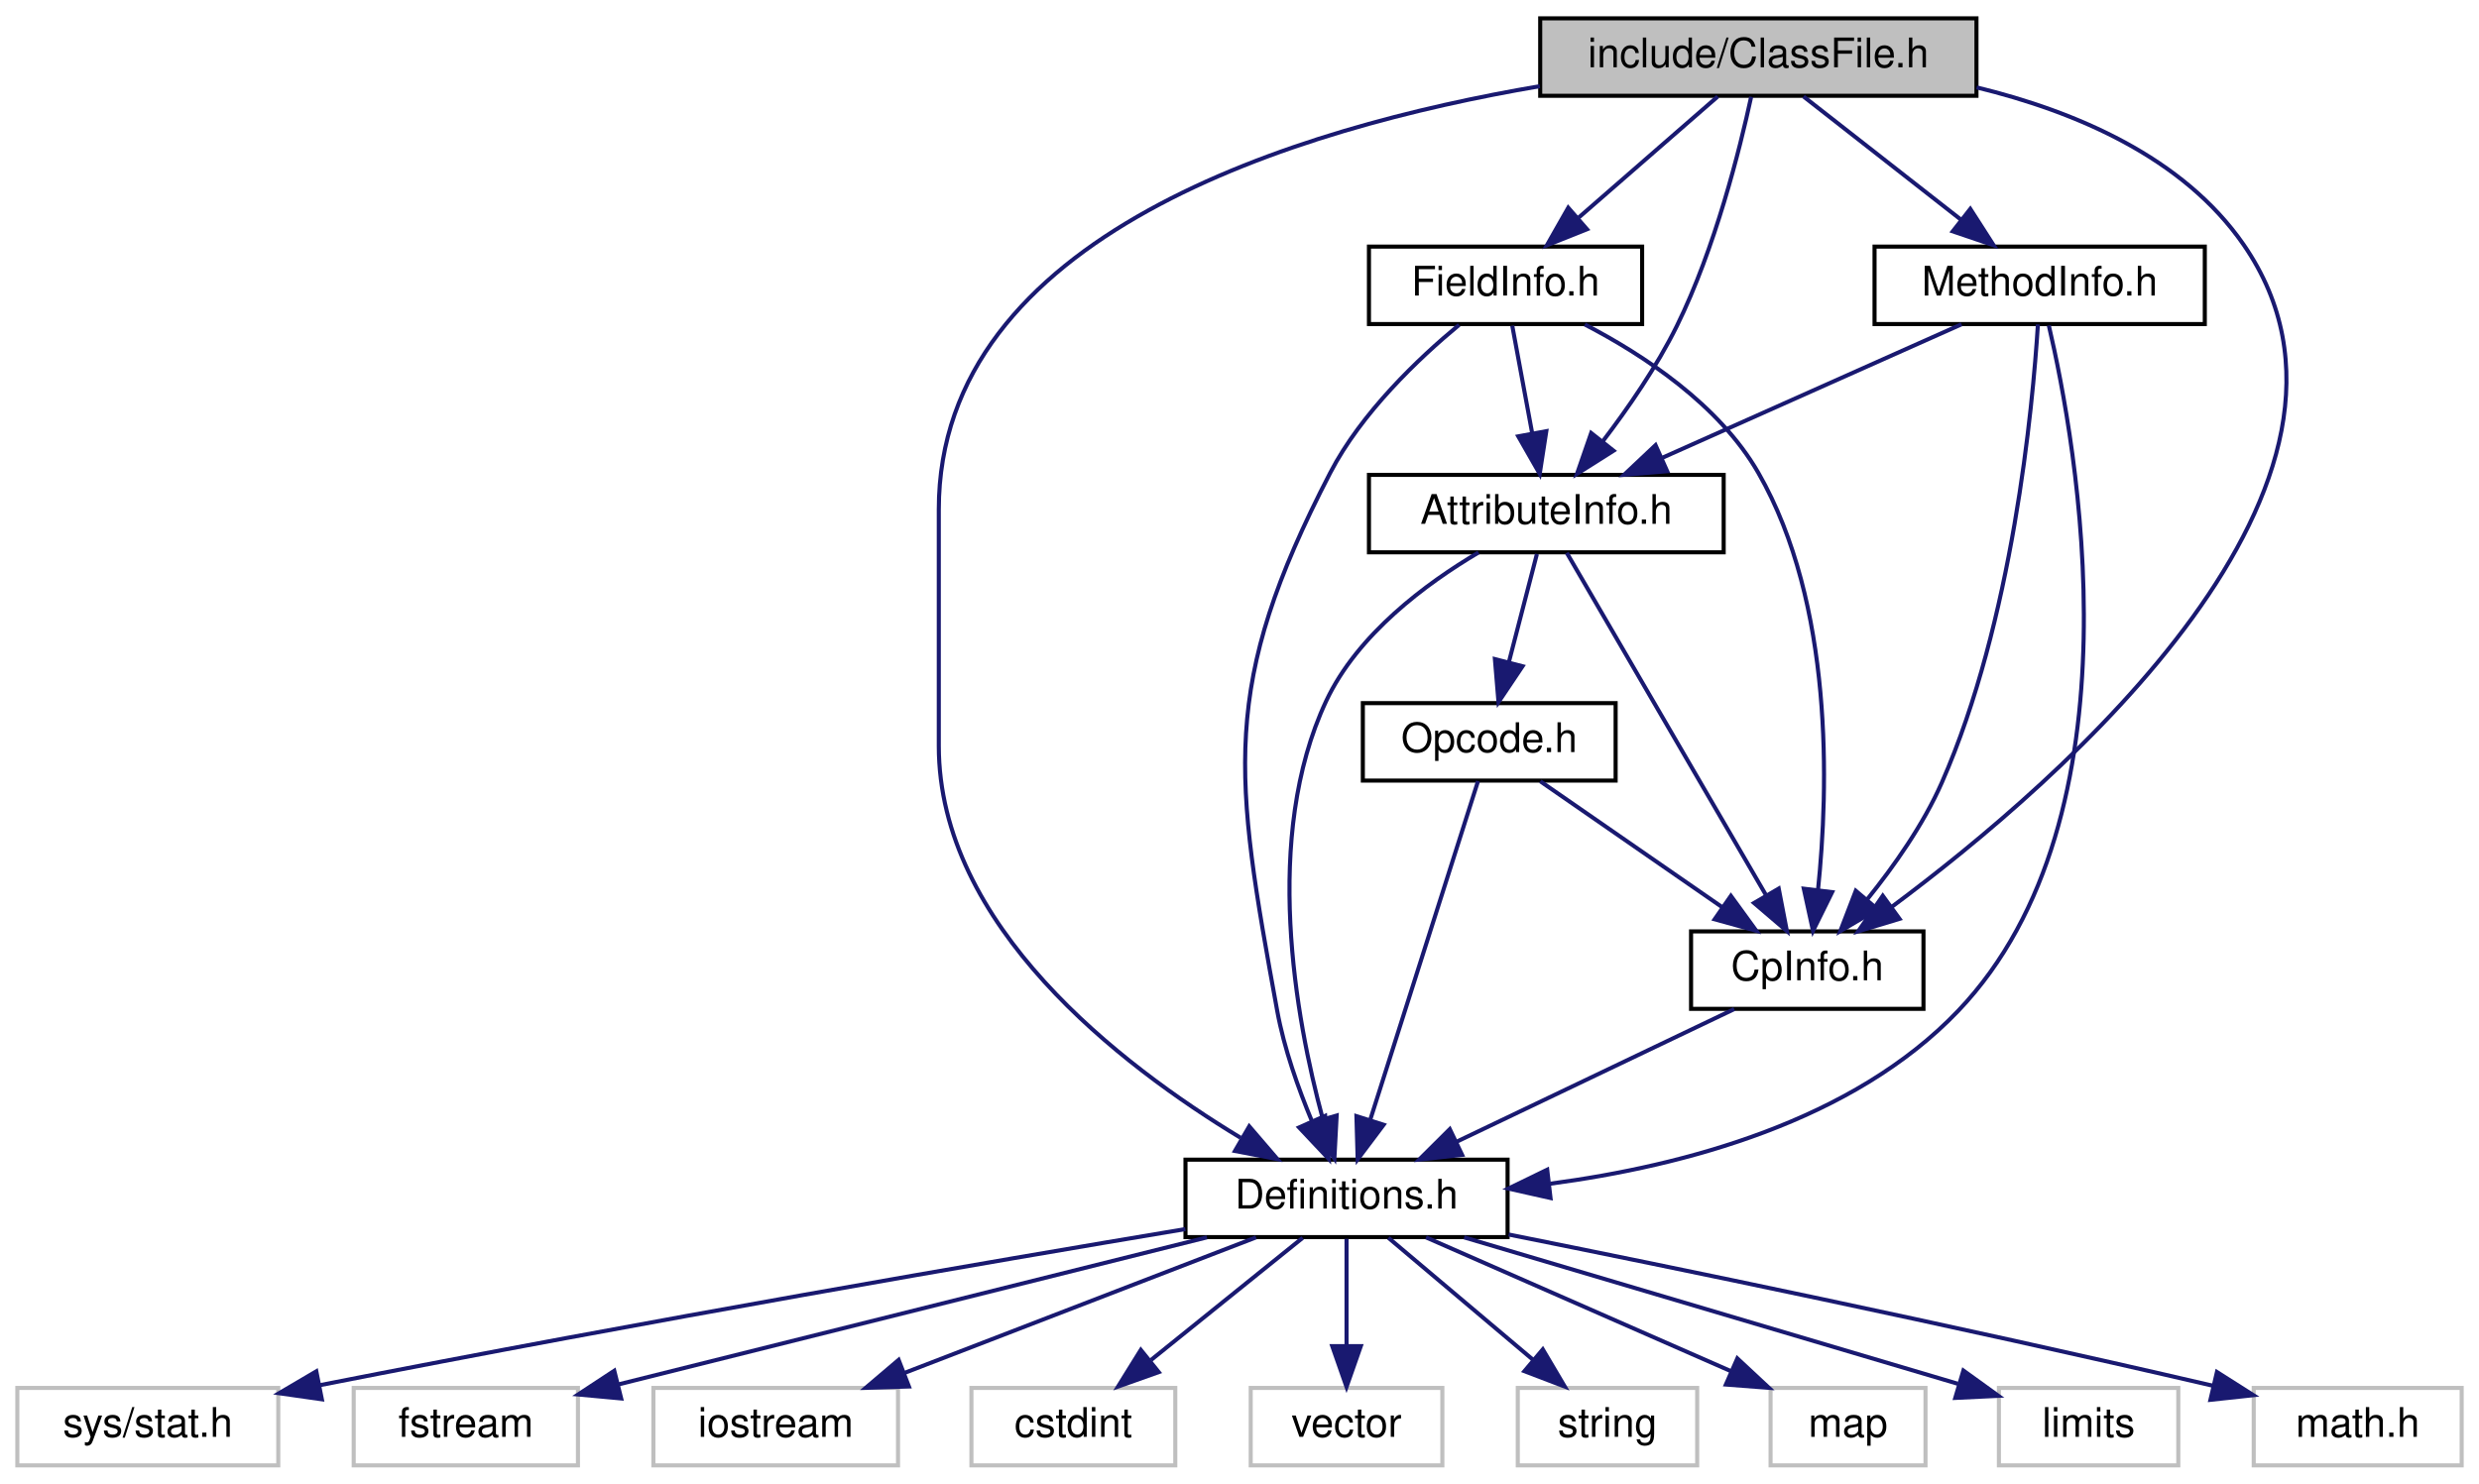
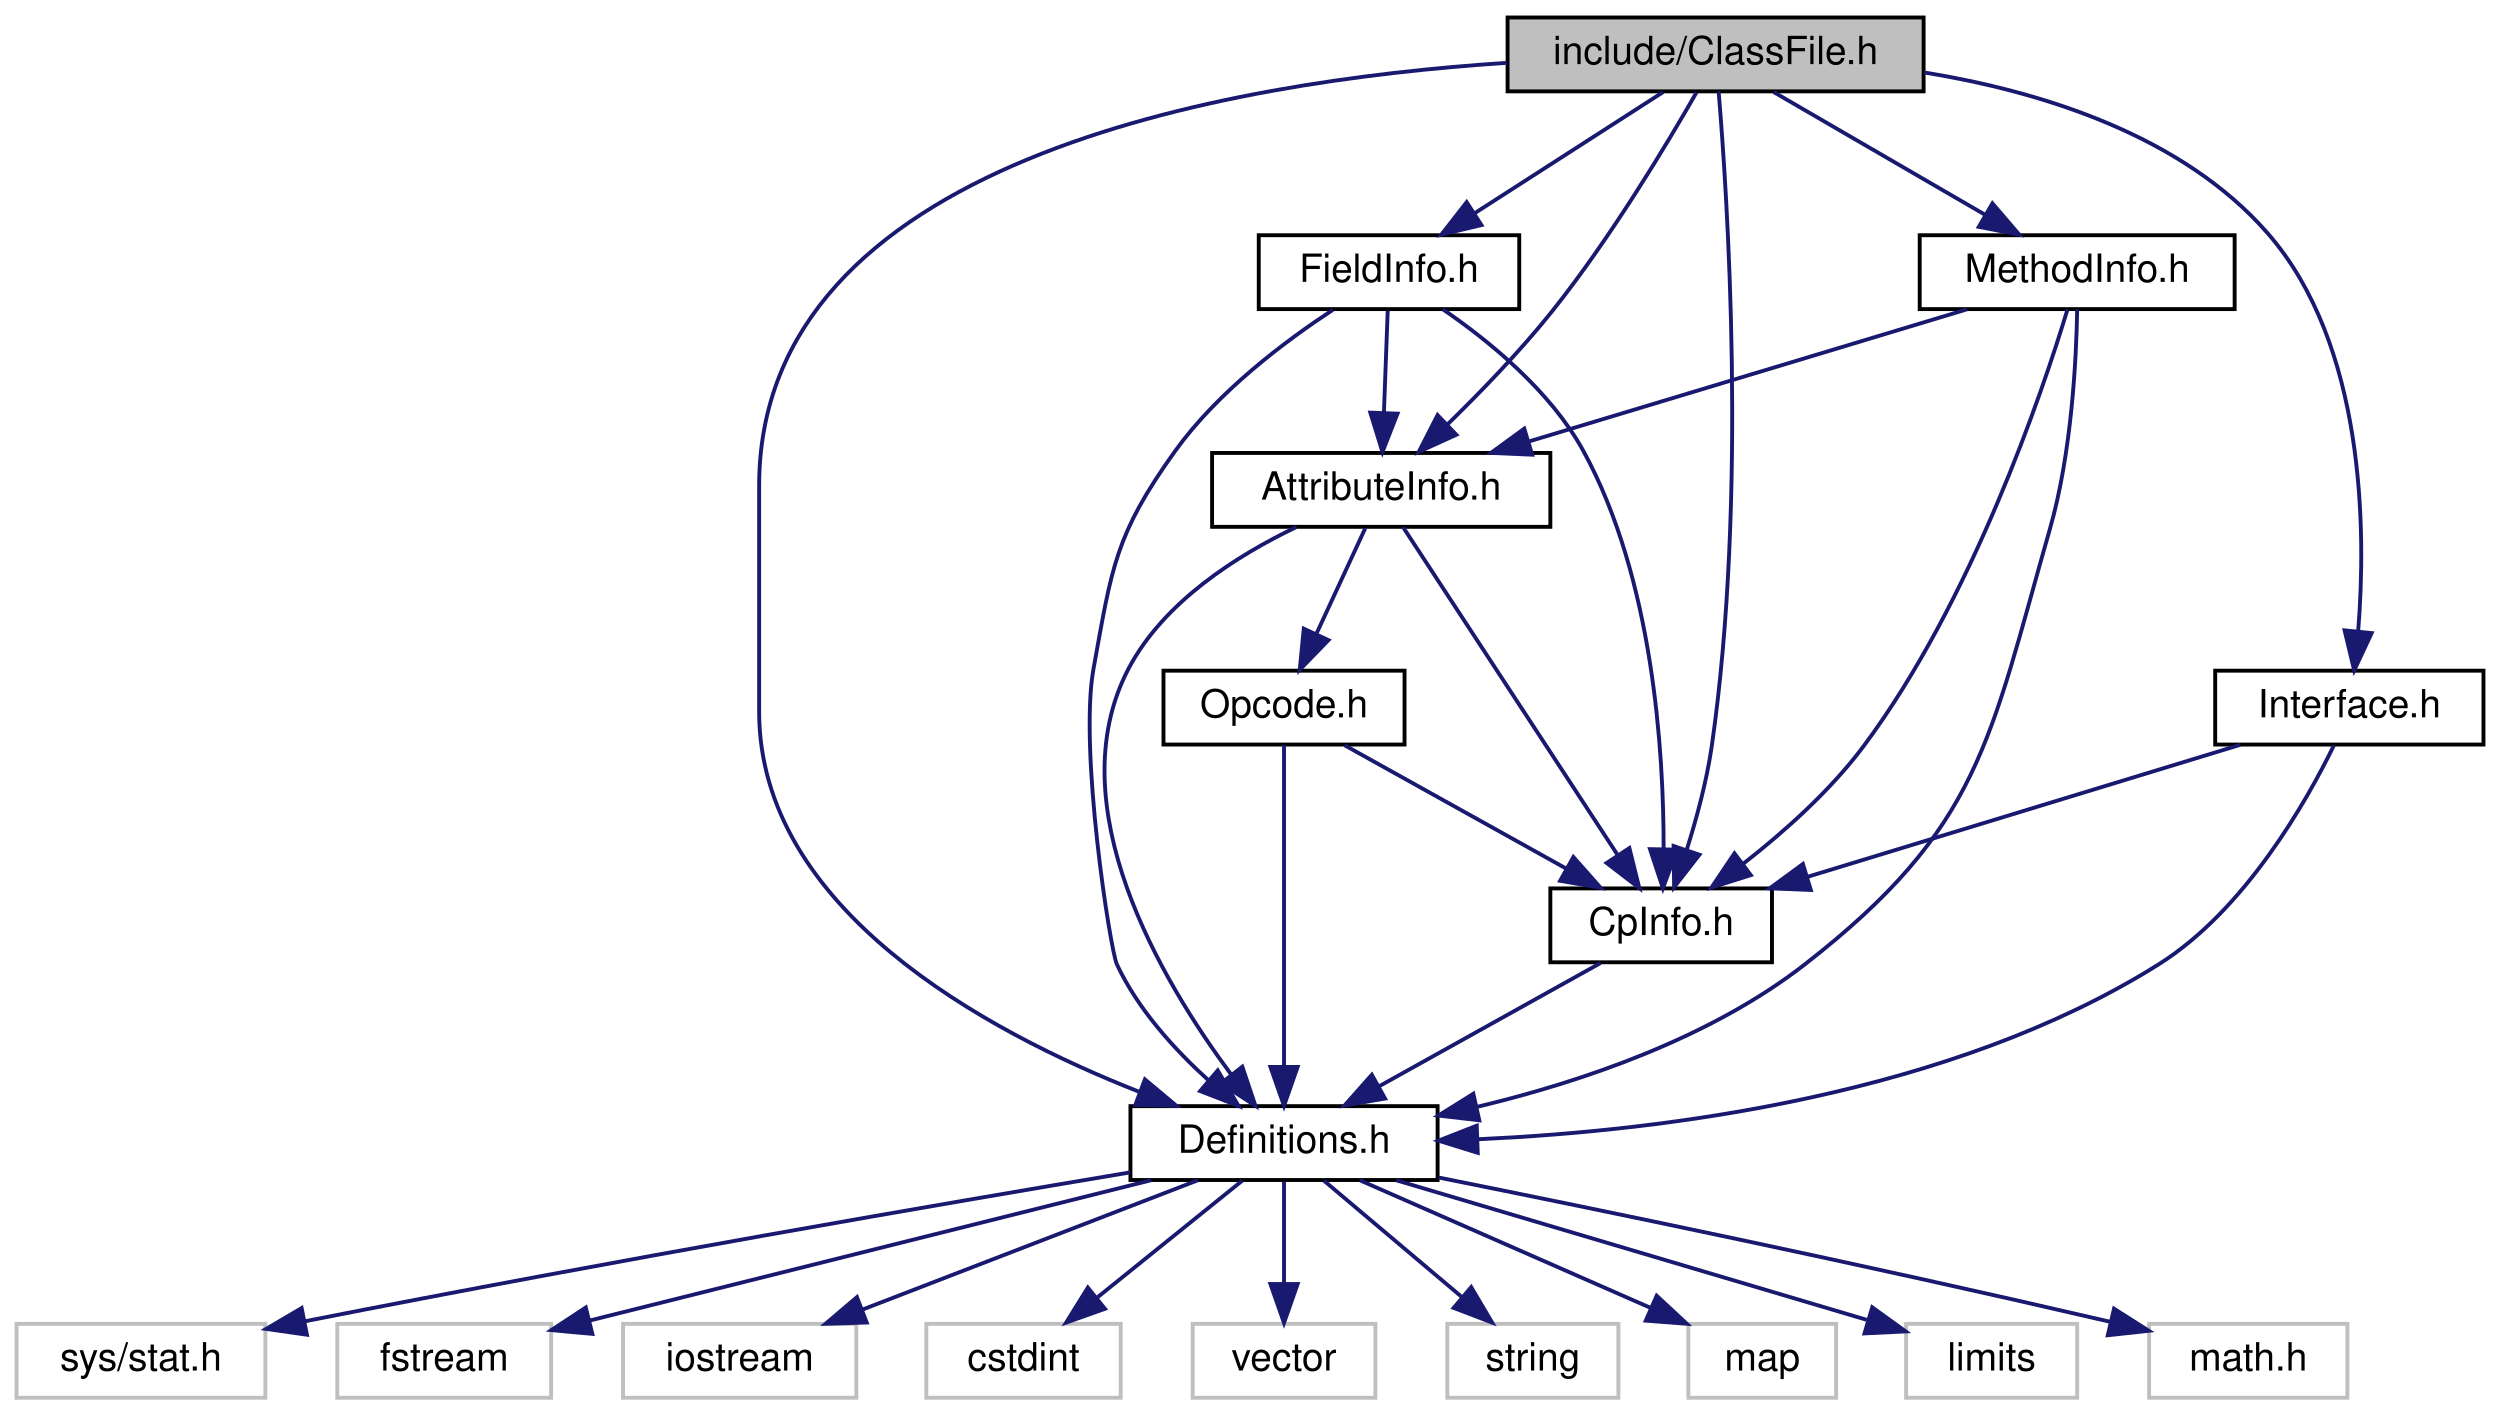
- <svg xmlns="http://www.w3.org/2000/svg" xmlns:xlink="http://www.w3.org/1999/xlink" width="608pt" height="364pt" viewBox="0.00 0.00 607.50 364.00">
+ <svg xmlns="http://www.w3.org/2000/svg" xmlns:xlink="http://www.w3.org/1999/xlink" width="643pt" height="364pt" viewBox="0.00 0.00 642.50 364.00">
  <g id="graph0" class="graph" transform="scale(1 1) rotate(0) translate(4 360)">
    <g id="node1" class="node">
      <g id="a_node1">
        <a xlink:title=" ">
-           <polygon fill="#bfbfbf" stroke="black" points="373.5,-336.5 373.5,-355.5 480.5,-355.5 480.5,-336.5 373.5,-336.5" />
-           <text text-anchor="middle" x="427" y="-343.5" font-family="Helvetica,sans-Serif" font-size="10.00">include/ClassFile.h</text>
+           <polygon fill="#bfbfbf" stroke="black" points="383.5,-336.5 383.5,-355.5 490.5,-355.5 490.5,-336.5 383.5,-336.5" />
+           <text text-anchor="middle" x="437" y="-343.5" font-family="Helvetica,sans-Serif" font-size="10.00">include/ClassFile.h</text>
        </a>
      </g>
    </g>
    <g id="node2" class="node">
      <g id="a_node2">
        <a xlink:href="_definitions_8h.xhtml" target="_top" xlink:title=" ">
          <polygon fill="none" stroke="black" points="286.5,-56.5 286.5,-75.5 365.5,-75.5 365.5,-56.5 286.5,-56.5" />
          <text text-anchor="middle" x="326" y="-63.5" font-family="Helvetica,sans-Serif" font-size="10.00">Definitions.h</text>
        </a>
      </g>
    </g>
    <g id="edge1" class="edge">
-       <path fill="none" stroke="midnightblue" d="M373.4,-338.86C313.86,-328.71 226,-302.33 226,-235 226,-235 226,-235 226,-177 226,-132.98 270.38,-98.8 300.01,-80.87" />
-       <polygon fill="midnightblue" stroke="midnightblue" points="302.14,-83.68 309.04,-75.64 298.63,-77.63 302.14,-83.68" />
+       <path fill="none" stroke="midnightblue" d="M383.32,-343.84C310.94,-339.1 191,-318.63 191,-235 191,-235 191,-235 191,-177 191,-126.31 248.91,-94.83 288.88,-79.14" />
+       <polygon fill="midnightblue" stroke="midnightblue" points="290.22,-82.38 298.35,-75.58 287.76,-75.82 290.22,-82.38" />
    </g>
    <g id="node12" class="node">
      <g id="a_node12">
        <a xlink:href="_cp_info_8h.xhtml" target="_top" xlink:title=" ">
-           <polygon fill="none" stroke="black" points="410.5,-112.5 410.5,-131.5 467.5,-131.5 467.5,-112.5 410.5,-112.5" />
-           <text text-anchor="middle" x="439" y="-119.5" font-family="Helvetica,sans-Serif" font-size="10.00">CpInfo.h</text>
+           <polygon fill="none" stroke="black" points="394.5,-112.5 394.5,-131.5 451.5,-131.5 451.5,-112.5 394.5,-112.5" />
+           <text text-anchor="middle" x="423" y="-119.5" font-family="Helvetica,sans-Serif" font-size="10.00">CpInfo.h</text>
        </a>
      </g>
    </g>
    <g id="edge11" class="edge">
-       <path fill="none" stroke="midnightblue" d="M480.54,-338.56C504.74,-332.68 531.18,-321.44 546,-300 586.22,-241.79 501.14,-168.33 459.81,-137.58" />
-       <polygon fill="midnightblue" stroke="midnightblue" points="461.63,-134.58 451.49,-131.52 457.52,-140.24 461.63,-134.58" />
+       <path fill="none" stroke="midnightblue" d="M437.78,-336.46C439.94,-310.8 445.27,-232.17 436,-168 434.71,-159.05 432.08,-149.38 429.53,-141.3" />
+       <polygon fill="midnightblue" stroke="midnightblue" points="432.84,-140.16 426.33,-131.81 426.2,-142.4 432.84,-140.16" />
    </g>
    <g id="node13" class="node">
      <g id="a_node13">
        <a xlink:href="_attribute_info_8h.xhtml" target="_top" xlink:title=" ">
-           <polygon fill="none" stroke="black" points="331.5,-224.5 331.5,-243.5 418.5,-243.5 418.5,-224.5 331.5,-224.5" />
-           <text text-anchor="middle" x="375" y="-231.5" font-family="Helvetica,sans-Serif" font-size="10.00">AttributeInfo.h</text>
+           <polygon fill="none" stroke="black" points="307.5,-224.5 307.5,-243.5 394.5,-243.5 394.5,-224.5 307.5,-224.5" />
+           <text text-anchor="middle" x="351" y="-231.5" font-family="Helvetica,sans-Serif" font-size="10.00">AttributeInfo.h</text>
        </a>
      </g>
    </g>
    <g id="edge13" class="edge">
-       <path fill="none" stroke="midnightblue" d="M425.24,-336.25C422.47,-323.45 416.4,-299.06 407,-280 402.08,-270.02 395.04,-259.85 388.82,-251.7" />
-       <polygon fill="midnightblue" stroke="midnightblue" points="391.49,-249.43 382.53,-243.76 386,-253.77 391.49,-249.43" />
+       <path fill="none" stroke="midnightblue" d="M432.08,-336.21C424.73,-323.36 410.09,-298.9 395,-280 386.75,-269.67 376.47,-259.06 367.93,-250.73" />
+       <polygon fill="midnightblue" stroke="midnightblue" points="370.32,-248.18 360.67,-243.8 365.49,-253.24 370.32,-248.18" />
    </g>
    <g id="node15" class="node">
      <g id="a_node15">
        <a xlink:href="_field_info_8h.xhtml" target="_top" xlink:title=" ">
-           <polygon fill="none" stroke="black" points="331.5,-280.5 331.5,-299.5 398.5,-299.5 398.5,-280.5 331.5,-280.5" />
-           <text text-anchor="middle" x="365" y="-287.5" font-family="Helvetica,sans-Serif" font-size="10.00">FieldInfo.h</text>
+           <polygon fill="none" stroke="black" points="319.5,-280.5 319.5,-299.5 386.5,-299.5 386.5,-280.5 319.5,-280.5" />
+           <text text-anchor="middle" x="353" y="-287.5" font-family="Helvetica,sans-Serif" font-size="10.00">FieldInfo.h</text>
        </a>
      </g>
    </g>
    <g id="edge19" class="edge">
-       <path fill="none" stroke="midnightblue" d="M417.04,-336.32C407.87,-328.34 394.06,-316.31 382.97,-306.65" />
-       <polygon fill="midnightblue" stroke="midnightblue" points="384.98,-303.76 375.14,-299.83 380.38,-309.04 384.98,-303.76" />
+       <path fill="none" stroke="midnightblue" d="M423.5,-336.32C410.4,-327.9 390.29,-314.97 374.89,-305.07" />
+       <polygon fill="midnightblue" stroke="midnightblue" points="376.77,-302.12 366.46,-299.65 372.98,-308.01 376.77,-302.12" />
    </g>
    <g id="node16" class="node">
      <g id="a_node16">
        <a xlink:href="_method_info_8h.xhtml" target="_top" xlink:title=" ">
-           <polygon fill="none" stroke="black" points="455.5,-280.5 455.5,-299.5 536.5,-299.5 536.5,-280.5 455.5,-280.5" />
-           <text text-anchor="middle" x="496" y="-287.5" font-family="Helvetica,sans-Serif" font-size="10.00">MethodInfo.h</text>
+           <polygon fill="none" stroke="black" points="489.5,-280.5 489.5,-299.5 570.5,-299.5 570.5,-280.5 489.5,-280.5" />
+           <text text-anchor="middle" x="530" y="-287.5" font-family="Helvetica,sans-Serif" font-size="10.00">MethodInfo.h</text>
        </a>
      </g>
    </g>
    <g id="edge23" class="edge">
-       <path fill="none" stroke="midnightblue" d="M438.09,-336.32C448.49,-328.18 464.26,-315.84 476.72,-306.09" />
-       <polygon fill="midnightblue" stroke="midnightblue" points="478.99,-308.75 484.71,-299.83 474.68,-303.24 478.99,-308.75" />
+       <path fill="none" stroke="midnightblue" d="M451.94,-336.32C466.59,-327.82 489.13,-314.73 506.24,-304.8" />
+       <polygon fill="midnightblue" stroke="midnightblue" points="508.2,-307.7 515.1,-299.65 504.69,-301.65 508.2,-307.7" />
+     </g>
+     <g id="node17" class="node">
+       <g id="a_node17">
+         <a xlink:href="_interface_8h.xhtml" target="_top" xlink:title=" ">
+           <polygon fill="none" stroke="black" points="565.5,-168.5 565.5,-187.5 634.5,-187.5 634.5,-168.5 565.5,-168.5" />
+           <text text-anchor="middle" x="600" y="-175.5" font-family="Helvetica,sans-Serif" font-size="10.00">Interface.h</text>
+         </a>
+       </g>
+     </g>
+     <g id="edge27" class="edge">
+       <path fill="none" stroke="midnightblue" d="M490.62,-341.37C520.89,-336.44 556.97,-325.22 579,-300 604.04,-271.32 604.37,-223.78 602.27,-197.64" />
+       <polygon fill="midnightblue" stroke="midnightblue" points="605.74,-197.17 601.25,-187.57 598.78,-197.87 605.74,-197.17" />
    </g>
    <g id="node3" class="node">
      <g id="a_node3">
        <a xlink:title=" ">
          <polygon fill="none" stroke="#bfbfbf" points="0,-0.5 0,-19.5 64,-19.5 64,-0.5 0,-0.5" />
          <text text-anchor="middle" x="32" y="-7.5" font-family="Helvetica,sans-Serif" font-size="10.00">sys/stat.h</text>
        </a>
      </g>
    </g>
    <g id="edge2" class="edge">
      <path fill="none" stroke="midnightblue" d="M286.47,-58.47C238.55,-50.45 155.11,-36.12 74.07,-20.15" />
      <polygon fill="midnightblue" stroke="midnightblue" points="74.69,-16.71 64.2,-18.2 73.33,-23.57 74.69,-16.71" />
    </g>
    <g id="node4" class="node">
      <g id="a_node4">
        <a xlink:title=" ">
          <polygon fill="none" stroke="#bfbfbf" points="82.5,-0.5 82.5,-19.5 137.5,-19.5 137.5,-0.5 82.5,-0.5" />
          <text text-anchor="middle" x="110" y="-7.5" font-family="Helvetica,sans-Serif" font-size="10.00">fstream</text>
        </a>
      </g>
    </g>
    <g id="edge3" class="edge">
      <path fill="none" stroke="midnightblue" d="M291.77,-56.44C252.4,-46.6 187.98,-30.5 147.34,-20.34" />
      <polygon fill="midnightblue" stroke="midnightblue" points="148.1,-16.92 137.55,-17.89 146.41,-23.71 148.1,-16.92" />
    </g>
    <g id="node5" class="node">
      <g id="a_node5">
        <a xlink:title=" ">
          <polygon fill="none" stroke="#bfbfbf" points="156,-0.5 156,-19.5 216,-19.5 216,-0.5 156,-0.5" />
          <text text-anchor="middle" x="186" y="-7.5" font-family="Helvetica,sans-Serif" font-size="10.00">iostream</text>
        </a>
      </g>
    </g>
    <g id="edge4" class="edge">
      <path fill="none" stroke="midnightblue" d="M303.82,-56.44C280.57,-47.48 243.85,-33.31 217.58,-23.18" />
      <polygon fill="midnightblue" stroke="midnightblue" points="218.67,-19.85 208.08,-19.52 216.15,-26.38 218.67,-19.85" />
    </g>
    <g id="node6" class="node">
      <g id="a_node6">
        <a xlink:title=" ">
          <polygon fill="none" stroke="#bfbfbf" points="234,-0.5 234,-19.5 284,-19.5 284,-0.5 234,-0.5" />
          <text text-anchor="middle" x="259" y="-7.5" font-family="Helvetica,sans-Serif" font-size="10.00">cstdint</text>
        </a>
      </g>
    </g>
    <g id="edge5" class="edge">
      <path fill="none" stroke="midnightblue" d="M315.24,-56.32C305.23,-48.26 290.11,-36.08 278.07,-26.37" />
      <polygon fill="midnightblue" stroke="midnightblue" points="279.94,-23.38 269.96,-19.83 275.55,-28.83 279.94,-23.38" />
    </g>
    <g id="node7" class="node">
      <g id="a_node7">
        <a xlink:title=" ">
          <polygon fill="none" stroke="#bfbfbf" points="302.5,-0.5 302.5,-19.5 349.5,-19.5 349.5,-0.5 302.5,-0.5" />
          <text text-anchor="middle" x="326" y="-7.5" font-family="Helvetica,sans-Serif" font-size="10.00">vector</text>
        </a>
      </g>
    </g>
    <g id="edge6" class="edge">
      <path fill="none" stroke="midnightblue" d="M326,-56.08C326,-49.01 326,-38.86 326,-29.99" />
      <polygon fill="midnightblue" stroke="midnightblue" points="329.5,-29.75 326,-19.75 322.5,-29.75 329.5,-29.75" />
    </g>
    <g id="node8" class="node">
      <g id="a_node8">
        <a xlink:title=" ">
          <polygon fill="none" stroke="#bfbfbf" points="368,-0.5 368,-19.5 412,-19.5 412,-0.5 368,-0.5" />
          <text text-anchor="middle" x="390" y="-7.5" font-family="Helvetica,sans-Serif" font-size="10.00">string</text>
        </a>
      </g>
    </g>
    <g id="edge7" class="edge">
      <path fill="none" stroke="midnightblue" d="M336.28,-56.32C345.84,-48.26 360.28,-36.08 371.78,-26.37" />
      <polygon fill="midnightblue" stroke="midnightblue" points="374.14,-28.96 379.53,-19.83 369.63,-23.61 374.14,-28.96" />
    </g>
    <g id="node9" class="node">
      <g id="a_node9">
        <a xlink:title=" ">
          <polygon fill="none" stroke="#bfbfbf" points="430,-0.5 430,-19.5 468,-19.5 468,-0.5 430,-0.5" />
          <text text-anchor="middle" x="449" y="-7.5" font-family="Helvetica,sans-Serif" font-size="10.00">map</text>
        </a>
      </g>
    </g>
    <g id="edge8" class="edge">
      <path fill="none" stroke="midnightblue" d="M345.49,-56.44C365.64,-47.6 397.32,-33.69 420.33,-23.59" />
      <polygon fill="midnightblue" stroke="midnightblue" points="421.85,-26.74 429.6,-19.52 419.04,-20.33 421.85,-26.74" />
    </g>
    <g id="node10" class="node">
      <g id="a_node10">
        <a xlink:title=" ">
          <polygon fill="none" stroke="#bfbfbf" points="486,-0.5 486,-19.5 530,-19.5 530,-0.5 486,-0.5" />
          <text text-anchor="middle" x="508" y="-7.5" font-family="Helvetica,sans-Serif" font-size="10.00">limits</text>
        </a>
      </g>
    </g>
    <g id="edge9" class="edge">
      <path fill="none" stroke="midnightblue" d="M354.84,-56.44C387.81,-46.66 441.64,-30.69 475.92,-20.52" />
      <polygon fill="midnightblue" stroke="midnightblue" points="477.29,-23.76 485.88,-17.56 475.3,-17.05 477.29,-23.76" />
    </g>
    <g id="node11" class="node">
      <g id="a_node11">
        <a xlink:title=" ">
          <polygon fill="none" stroke="#bfbfbf" points="548.5,-0.5 548.5,-19.5 599.5,-19.5 599.5,-0.5 548.5,-0.5" />
          <text text-anchor="middle" x="574" y="-7.5" font-family="Helvetica,sans-Serif" font-size="10.00">math.h</text>
        </a>
      </g>
    </g>
    <g id="edge10" class="edge">
      <path fill="none" stroke="midnightblue" d="M365.76,-57.14C406.63,-48.94 472.31,-35.43 538.63,-20" />
      <polygon fill="midnightblue" stroke="midnightblue" points="539.48,-23.4 548.42,-17.72 537.88,-16.58 539.48,-23.4" />
    </g>
    <g id="edge12" class="edge">
-       <path fill="none" stroke="midnightblue" d="M421.09,-112.44C402.75,-103.68 373.99,-89.94 352.91,-79.86" />
-       <polygon fill="midnightblue" stroke="midnightblue" points="354.35,-76.67 343.82,-75.52 351.33,-82.99 354.35,-76.67" />
+       <path fill="none" stroke="midnightblue" d="M407.42,-112.32C392,-103.74 368.19,-90.49 350.29,-80.52" />
+       <polygon fill="midnightblue" stroke="midnightblue" points="351.99,-77.46 341.55,-75.65 348.58,-83.58 351.99,-77.46" />
    </g>
    <g id="edge14" class="edge">
-       <path fill="none" stroke="midnightblue" d="M358.37,-224.46C345.51,-216.84 328.66,-204.36 321,-188 305.38,-154.65 313.48,-110.28 320.15,-85.6" />
-       <polygon fill="midnightblue" stroke="midnightblue" points="323.58,-86.33 323.02,-75.75 316.86,-84.37 323.58,-86.33" />
+       <path fill="none" stroke="midnightblue" d="M329.19,-224.45C314.06,-217.22 295.05,-205.26 286,-188 267.61,-152.9 294.53,-107.68 312.37,-83.69" />
+       <polygon fill="midnightblue" stroke="midnightblue" points="315.28,-85.64 318.64,-75.6 309.75,-81.35 315.28,-85.64" />
    </g>
    <g id="edge15" class="edge">
-       <path fill="none" stroke="midnightblue" d="M380.02,-224.37C390.54,-206.3 415.04,-164.18 428.93,-140.31" />
-       <polygon fill="midnightblue" stroke="midnightblue" points="432,-142 434,-131.59 425.95,-138.47 432,-142" />
+       <path fill="none" stroke="midnightblue" d="M356.65,-224.37C368.53,-206.22 396.29,-163.8 411.88,-139.99" />
+       <polygon fill="midnightblue" stroke="midnightblue" points="414.83,-141.88 417.38,-131.59 408.97,-138.04 414.83,-141.88" />
    </g>
    <g id="node14" class="node">
      <g id="a_node14">
        <a xlink:href="_opcode_8h.xhtml" target="_top" xlink:title=" ">
-           <polygon fill="none" stroke="black" points="330,-168.5 330,-187.5 392,-187.5 392,-168.5 330,-168.5" />
-           <text text-anchor="middle" x="361" y="-175.5" font-family="Helvetica,sans-Serif" font-size="10.00">Opcode.h</text>
+           <polygon fill="none" stroke="black" points="295,-168.5 295,-187.5 357,-187.5 357,-168.5 295,-168.5" />
+           <text text-anchor="middle" x="326" y="-175.5" font-family="Helvetica,sans-Serif" font-size="10.00">Opcode.h</text>
        </a>
      </g>
    </g>
    <g id="edge16" class="edge">
-       <path fill="none" stroke="midnightblue" d="M372.69,-224.08C370.83,-216.93 368.16,-206.64 365.85,-197.69" />
-       <polygon fill="midnightblue" stroke="midnightblue" points="369.17,-196.55 363.27,-187.75 362.39,-198.31 369.17,-196.55" />
+       <path fill="none" stroke="midnightblue" d="M346.87,-224.08C343.49,-216.77 338.58,-206.18 334.38,-197.1" />
+       <polygon fill="midnightblue" stroke="midnightblue" points="337.43,-195.36 330.05,-187.75 331.08,-198.3 337.43,-195.36" />
    </g>
    <g id="edge17" class="edge">
-       <path fill="none" stroke="midnightblue" d="M358.25,-168.37C352.58,-150.54 339.46,-109.3 331.81,-85.27" />
-       <polygon fill="midnightblue" stroke="midnightblue" points="335.1,-84.06 328.73,-75.59 328.43,-86.18 335.1,-84.06" />
+       <path fill="none" stroke="midnightblue" d="M326,-168.37C326,-150.62 326,-109.67 326,-85.6" />
+       <polygon fill="midnightblue" stroke="midnightblue" points="329.5,-85.59 326,-75.59 322.5,-85.59 329.5,-85.59" />
    </g>
    <g id="edge18" class="edge">
-       <path fill="none" stroke="midnightblue" d="M373.53,-168.32C385.59,-159.98 404.03,-147.21 418.27,-137.35" />
-       <polygon fill="midnightblue" stroke="midnightblue" points="420.27,-140.22 426.5,-131.65 416.28,-134.47 420.27,-140.22" />
+       <path fill="none" stroke="midnightblue" d="M341.58,-168.32C357,-159.74 380.81,-146.49 398.71,-136.52" />
+       <polygon fill="midnightblue" stroke="midnightblue" points="400.42,-139.58 407.45,-131.65 397.01,-133.46 400.42,-139.58" />
    </g>
    <g id="edge21" class="edge">
-       <path fill="none" stroke="midnightblue" d="M353.61,-280.3C343.66,-272.06 329.66,-258.77 322,-244 294.87,-191.67 298.41,-169.99 309,-112 310.69,-102.76 314.17,-92.95 317.55,-84.85" />
-       <polygon fill="midnightblue" stroke="midnightblue" points="320.76,-86.25 321.63,-75.69 314.37,-83.4 320.76,-86.25" />
+       <path fill="none" stroke="midnightblue" d="M338.55,-280.3C326.27,-272.25 308.93,-259.24 298,-244 282.51,-222.4 281.74,-214.15 277,-188 273.23,-167.23 281.34,-115.58 283,-112 288.37,-100.44 297.91,-89.99 306.65,-82.07" />
+       <polygon fill="midnightblue" stroke="midnightblue" points="308.95,-84.7 314.3,-75.55 304.42,-79.37 308.95,-84.7" />
    </g>
    <g id="edge20" class="edge">
-       <path fill="none" stroke="midnightblue" d="M384.45,-280.39C398.79,-272.94 417.4,-260.73 427,-244 445.49,-211.77 444.23,-166.65 441.63,-141.61" />
-       <polygon fill="midnightblue" stroke="midnightblue" points="445.1,-141.13 440.41,-131.63 438.15,-141.98 445.1,-141.13" />
+       <path fill="none" stroke="midnightblue" d="M366.83,-280.46C378.45,-272.52 394.48,-259.57 403,-244 420.92,-211.27 423.68,-166.65 423.63,-141.75" />
+       <polygon fill="midnightblue" stroke="midnightblue" points="427.13,-141.47 423.45,-131.54 420.13,-141.6 427.13,-141.47" />
    </g>
    <g id="edge22" class="edge">
-       <path fill="none" stroke="midnightblue" d="M366.65,-280.08C367.98,-272.93 369.88,-262.64 371.54,-253.69" />
-       <polygon fill="midnightblue" stroke="midnightblue" points="375,-254.22 373.38,-243.75 368.12,-252.95 375,-254.22" />
+       <path fill="none" stroke="midnightblue" d="M352.67,-280.08C352.41,-273.01 352.03,-262.86 351.7,-253.99" />
+       <polygon fill="midnightblue" stroke="midnightblue" points="355.19,-253.61 351.32,-243.75 348.2,-253.87 355.19,-253.61" />
    </g>
    <g id="edge24" class="edge">
-       <path fill="none" stroke="midnightblue" d="M498.25,-280.14C504.97,-251.39 521.7,-159.87 476,-112 450.17,-84.94 408.77,-73.97 376,-69.61" />
-       <polygon fill="midnightblue" stroke="midnightblue" points="376.03,-66.09 365.69,-68.41 375.22,-73.04 376.03,-66.09" />
+       <path fill="none" stroke="midnightblue" d="M530,-280.41C529.79,-267.8 528.61,-243.64 523,-224 507.31,-169.08 505.06,-147.09 460,-112 435.62,-93.01 402.81,-81.82 375.75,-75.34" />
+       <polygon fill="midnightblue" stroke="midnightblue" points="376.22,-71.86 365.7,-73.08 374.69,-78.69 376.22,-71.86" />
    </g>
    <g id="edge26" class="edge">
-       <path fill="none" stroke="midnightblue" d="M495.57,-280.41C494.29,-260.04 489.41,-207.6 472,-168 467.48,-157.71 460.27,-147.5 453.75,-139.42" />
-       <polygon fill="midnightblue" stroke="midnightblue" points="456.23,-136.94 447.1,-131.57 450.9,-141.46 456.23,-136.94" />
+       <path fill="none" stroke="midnightblue" d="M527.51,-280.41C521.2,-259.62 503.05,-205.52 475,-168 466.4,-156.5 454.4,-145.87 444.09,-137.83" />
+       <polygon fill="midnightblue" stroke="midnightblue" points="446.05,-134.92 435.94,-131.73 441.85,-140.52 446.05,-134.92" />
    </g>
    <g id="edge25" class="edge">
-       <path fill="none" stroke="midnightblue" d="M476.83,-280.44C457.09,-271.64 426.11,-257.81 403.51,-247.72" />
-       <polygon fill="midnightblue" stroke="midnightblue" points="404.64,-244.4 394.08,-243.52 401.79,-250.79 404.64,-244.4" />
+       <path fill="none" stroke="midnightblue" d="M501.64,-280.44C471.26,-271.28 422.89,-256.69 389.18,-246.52" />
+       <polygon fill="midnightblue" stroke="midnightblue" points="389.82,-243.05 379.23,-243.52 387.79,-249.76 389.82,-243.05" />
+     </g>
+     <g id="edge28" class="edge">
+       <path fill="none" stroke="midnightblue" d="M596,-168.22C589.04,-153.96 573.25,-125.99 551,-112 497.58,-78.43 424.14,-69.17 375.9,-66.99" />
+       <polygon fill="midnightblue" stroke="midnightblue" points="375.82,-63.49 365.7,-66.62 375.57,-70.48 375.82,-63.49" />
+     </g>
+     <g id="edge29" class="edge">
+       <path fill="none" stroke="midnightblue" d="M571.95,-168.44C541.92,-159.28 494.09,-144.69 460.76,-134.52" />
+       <polygon fill="midnightblue" stroke="midnightblue" points="461.5,-131.09 450.91,-131.52 459.46,-137.78 461.5,-131.09" />
    </g>
  </g>
</svg>
